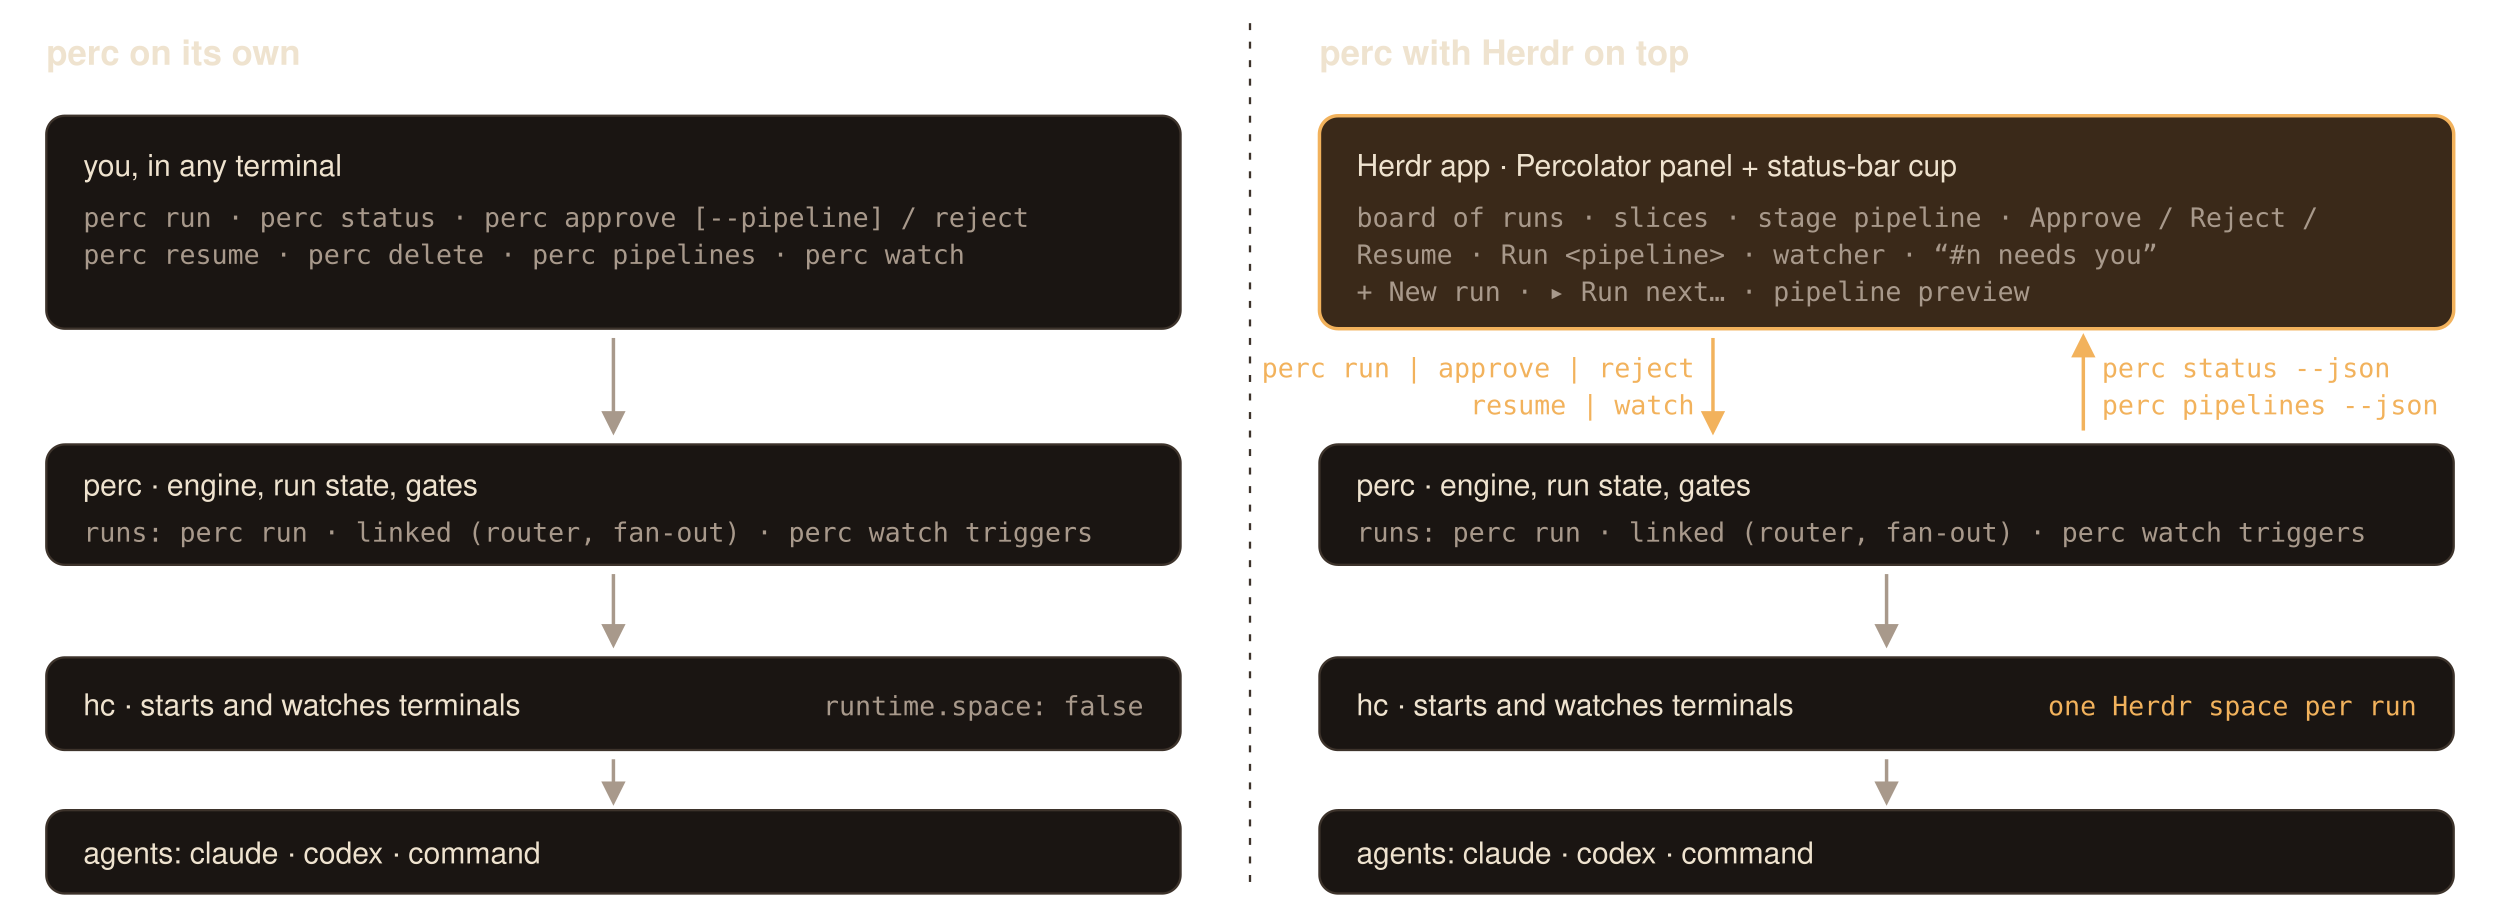
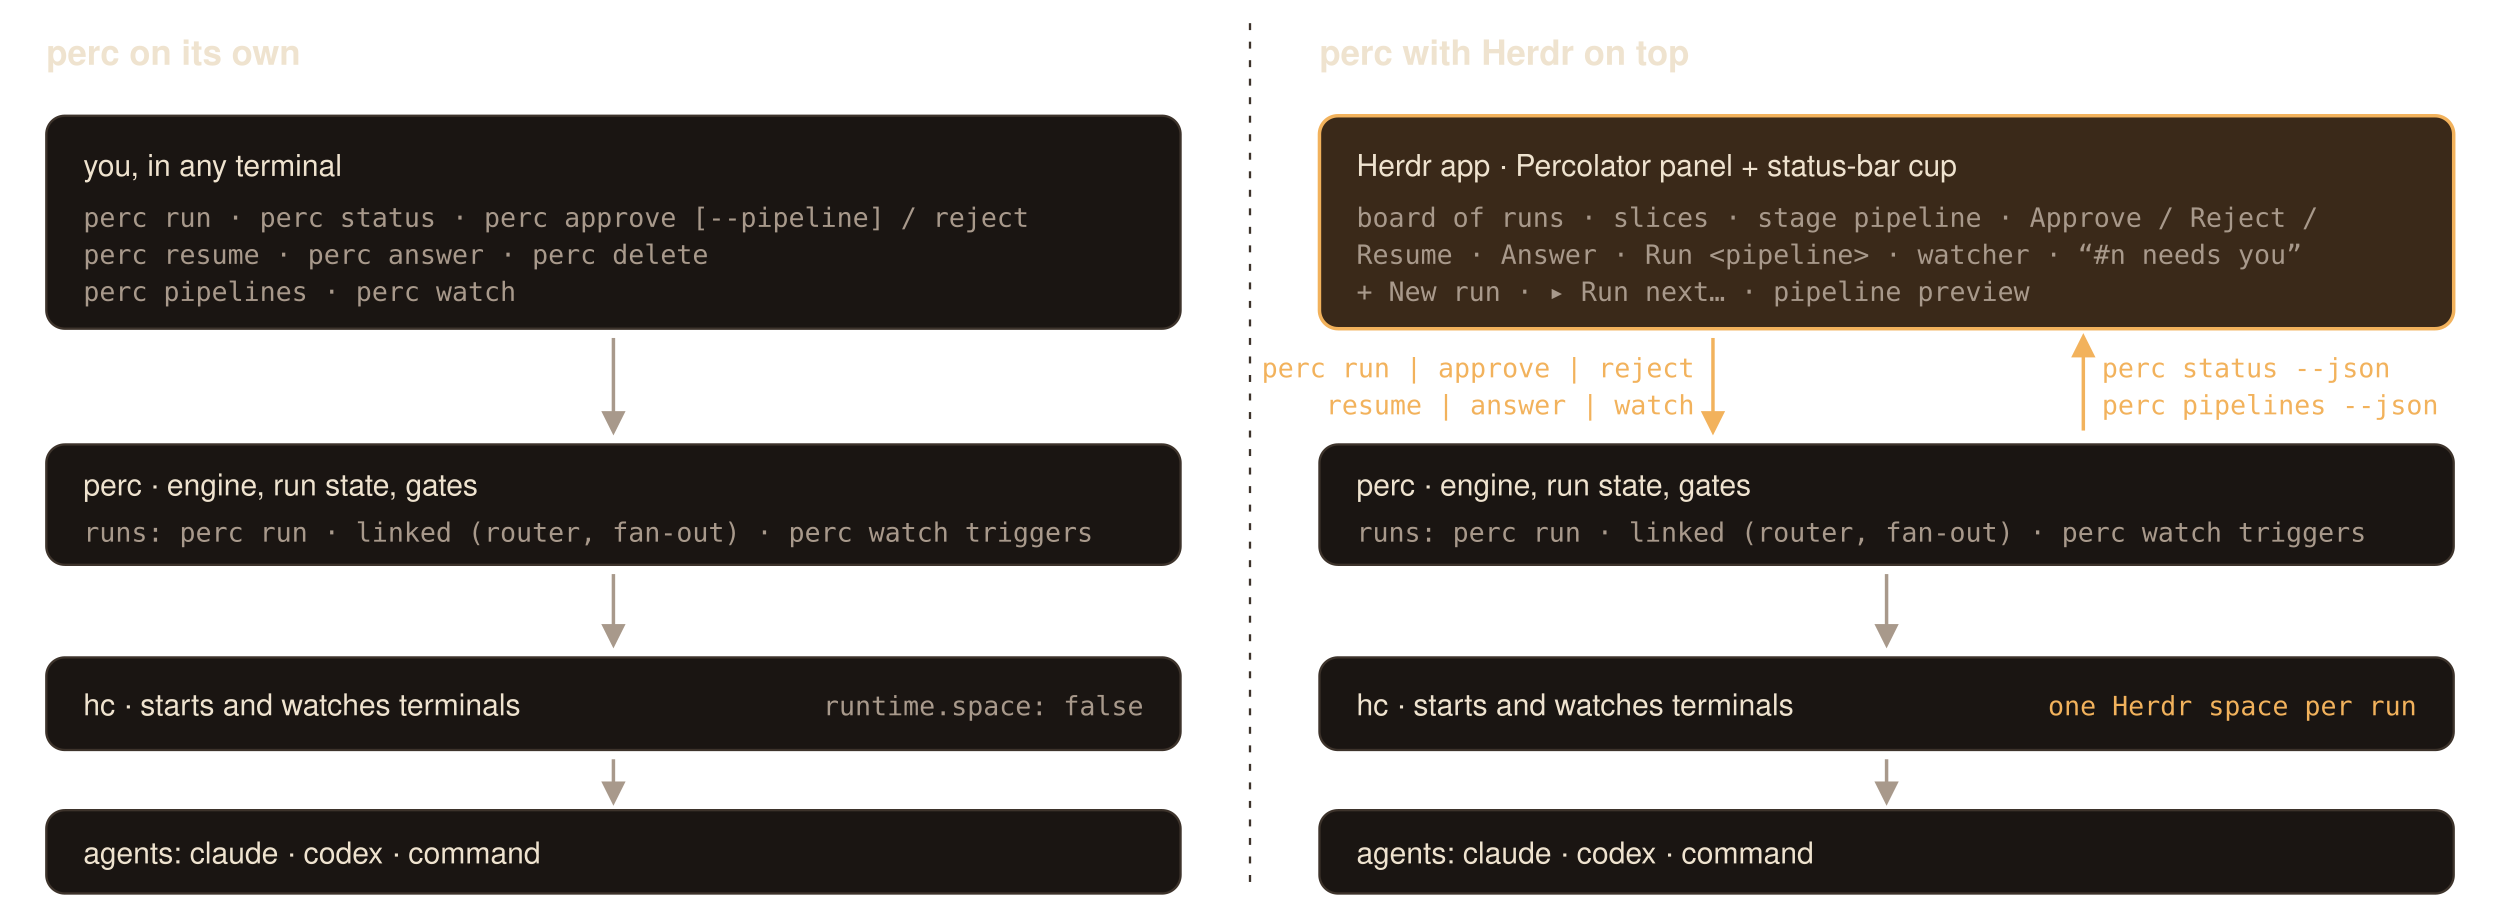
- <svg xmlns="http://www.w3.org/2000/svg" viewBox="0 0 1080 396" width="1080" height="396" role="img" aria-label="Two setups side by side. On its own you drive perc from a terminal: perc run, status, approve or reject (with --pipeline at a router's pick-pipeline gate), resume, delete, pipelines and watch. With Herdr, the panel and cup read perc status --json and perc pipelines --json, and run perc run (from + New run or Run next…), approve (with --pipeline from a Run pipeline button), reject, resume and watch for you. In both, perc starts runs from perc run, from a router's route step or a fan-out as linked runs, and from triggers while perc watch runs; hc and the agents are the same in both.">
+ <svg xmlns="http://www.w3.org/2000/svg" viewBox="0 0 1080 396" width="1080" height="396" role="img" aria-label="Two setups side by side. On its own you drive perc from a terminal: perc run, status, approve or reject (with --pipeline at a router's pick-pipeline gate), resume, answer, delete, pipelines and watch. With Herdr, the panel and cup read perc status --json and perc pipelines --json, and run perc run (from + New run or Run next…), approve (with --pipeline from a Run pipeline button), reject, resume, answer (the questions and findings forms) and watch for you. In both, perc starts runs from perc run, from a router's route step or a fan-out as linked runs, and from triggers while perc watch runs; hc and the agents are the same in both.">
  <style>
.ink{fill:#efe3cf}.mut{fill:#a8998b}.acc{fill:#f2b25c}.wait{fill:#f07a62}.pass{fill:#6f9cf0}.surf{fill:#1a1512}
.s-line{stroke:#3d332b}.s-mut{stroke:#a8998b}.s-acc{stroke:#f2b25c}.s-wait{stroke:#f07a62}.s-ink{stroke:#efe3cf}.s-pass{stroke:#6f9cf0}
.box{fill:#1a1512;stroke:#3d332b}.box-acc{fill:#3a2919;stroke:#f2b25c}
.t12{font:600 12px -apple-system, 'Segoe UI', Helvetica, Arial, sans-serif;letter-spacing:.06em}.t13{font:500 13px -apple-system, 'Segoe UI', Helvetica, Arial, sans-serif}.hd{font:700 15px -apple-system, 'Segoe UI', Helvetica, Arial, sans-serif}.tm{font:11.5px ui-monospace, SFMono-Regular, 'Cascadia Code', Consolas, monospace}
</style>
  <defs>
    <marker id="am" viewBox="0 0 10 10" refX="8" refY="5" markerWidth="7" markerHeight="7" orient="auto-start-reverse">
      <path d="M0 0L10 5L0 10z" class="mut" />
    </marker>
    <marker id="aa" viewBox="0 0 10 10" refX="8" refY="5" markerWidth="7" markerHeight="7" orient="auto-start-reverse">
      <path d="M0 0L10 5L0 10z" class="acc" />
    </marker>
    <marker id="aw" viewBox="0 0 10 10" refX="8" refY="5" markerWidth="7" markerHeight="7" orient="auto-start-reverse">
      <path d="M0 0L10 5L0 10z" class="wait" />
    </marker>
  </defs>
  <text x="20" y="28" class="hd ink">perc on its own</text>
  <text x="570" y="28" class="hd ink">perc with Herdr on top</text>
  <line x1="540" y1="10" x2="540" y2="386" class="s-line" stroke-dasharray="3 5" />
  <rect x="20" y="50" width="490" height="92" rx="8" class="box" />
  <text x="36" y="76" class="t13 ink">you, in any terminal</text>
  <text x="36" y="98" class="tm mut">perc run · perc status · perc approve [--pipeline] / reject</text>
-   <text x="36" y="114" class="tm mut">perc resume · perc delete · perc pipelines · perc watch</text>
+   <text x="36" y="114" class="tm mut">perc resume · perc answer · perc delete</text>
+   <text x="36" y="130" class="tm mut">perc pipelines · perc watch</text>
  <line x1="265" y1="146" x2="265" y2="186" class="s-mut" stroke-width="1.5" marker-end="url(#am)" />
  <rect x="570" y="50" width="490" height="92" rx="8" class="box-acc" stroke-width="1.5" />
  <text x="586" y="76" class="t13 ink">Herdr app · Percolator panel + status-bar cup</text>
  <text x="586" y="98" class="tm mut">board of runs · slices · stage pipeline · Approve / Reject /</text>
-   <text x="586" y="114" class="tm mut">Resume · Run &lt;pipeline&gt; · watcher · “#n needs you”</text>
+   <text x="586" y="114" class="tm mut">Resume · Answer · Run &lt;pipeline&gt; · watcher · “#n needs you”</text>
  <text x="586" y="130" class="tm mut">+ New run · ▸ Run next… · pipeline preview</text>
  <line x1="740" y1="146" x2="740" y2="186" class="s-acc" stroke-width="1.5" marker-end="url(#aa)" />
  <text x="732" y="163" class="tm acc" text-anchor="end">perc run | approve | reject</text>
-   <text x="732" y="179" class="tm acc" text-anchor="end">resume | watch</text>
+   <text x="732" y="179" class="tm acc" text-anchor="end">resume | answer | watch</text>
  <line x1="900" y1="186" x2="900" y2="146" class="s-acc" stroke-width="1.5" marker-end="url(#aa)" />
  <text x="908" y="163" class="tm acc">perc status --json</text>
  <text x="908" y="179" class="tm acc">perc pipelines --json</text>
  <rect x="20" y="192" width="490" height="52" rx="8" class="box" />
  <text x="36" y="214" class="t13 ink">perc · engine, run state, gates</text>
  <text x="36" y="234" class="tm mut">runs: perc run · linked (router, fan-out) · perc watch triggers</text>
  <line x1="265" y1="248" x2="265" y2="278" class="s-mut" stroke-width="1.5" marker-end="url(#am)" />
  <rect x="20" y="284" width="490" height="40" rx="8" class="box" />
  <text x="36" y="309" class="t13 ink">hc · starts and watches terminals</text>
  <line x1="265" y1="328" x2="265" y2="346" class="s-mut" stroke-width="1.5" marker-end="url(#am)" />
  <rect x="20" y="350" width="490" height="36" rx="8" class="box" />
  <text x="36" y="373" class="t13 ink">agents: claude · codex · command</text>
  <rect x="570" y="192" width="490" height="52" rx="8" class="box" />
  <text x="586" y="214" class="t13 ink">perc · engine, run state, gates</text>
  <text x="586" y="234" class="tm mut">runs: perc run · linked (router, fan-out) · perc watch triggers</text>
  <line x1="815" y1="248" x2="815" y2="278" class="s-mut" stroke-width="1.5" marker-end="url(#am)" />
  <rect x="570" y="284" width="490" height="40" rx="8" class="box" />
  <text x="586" y="309" class="t13 ink">hc · starts and watches terminals</text>
  <line x1="815" y1="328" x2="815" y2="346" class="s-mut" stroke-width="1.5" marker-end="url(#am)" />
  <rect x="570" y="350" width="490" height="36" rx="8" class="box" />
  <text x="586" y="373" class="t13 ink">agents: claude · codex · command</text>
  <text x="494" y="309" class="tm mut" text-anchor="end">runtime.space: false</text>
  <text x="1044" y="309" class="tm acc" text-anchor="end">one Herdr space per run</text>
</svg>
